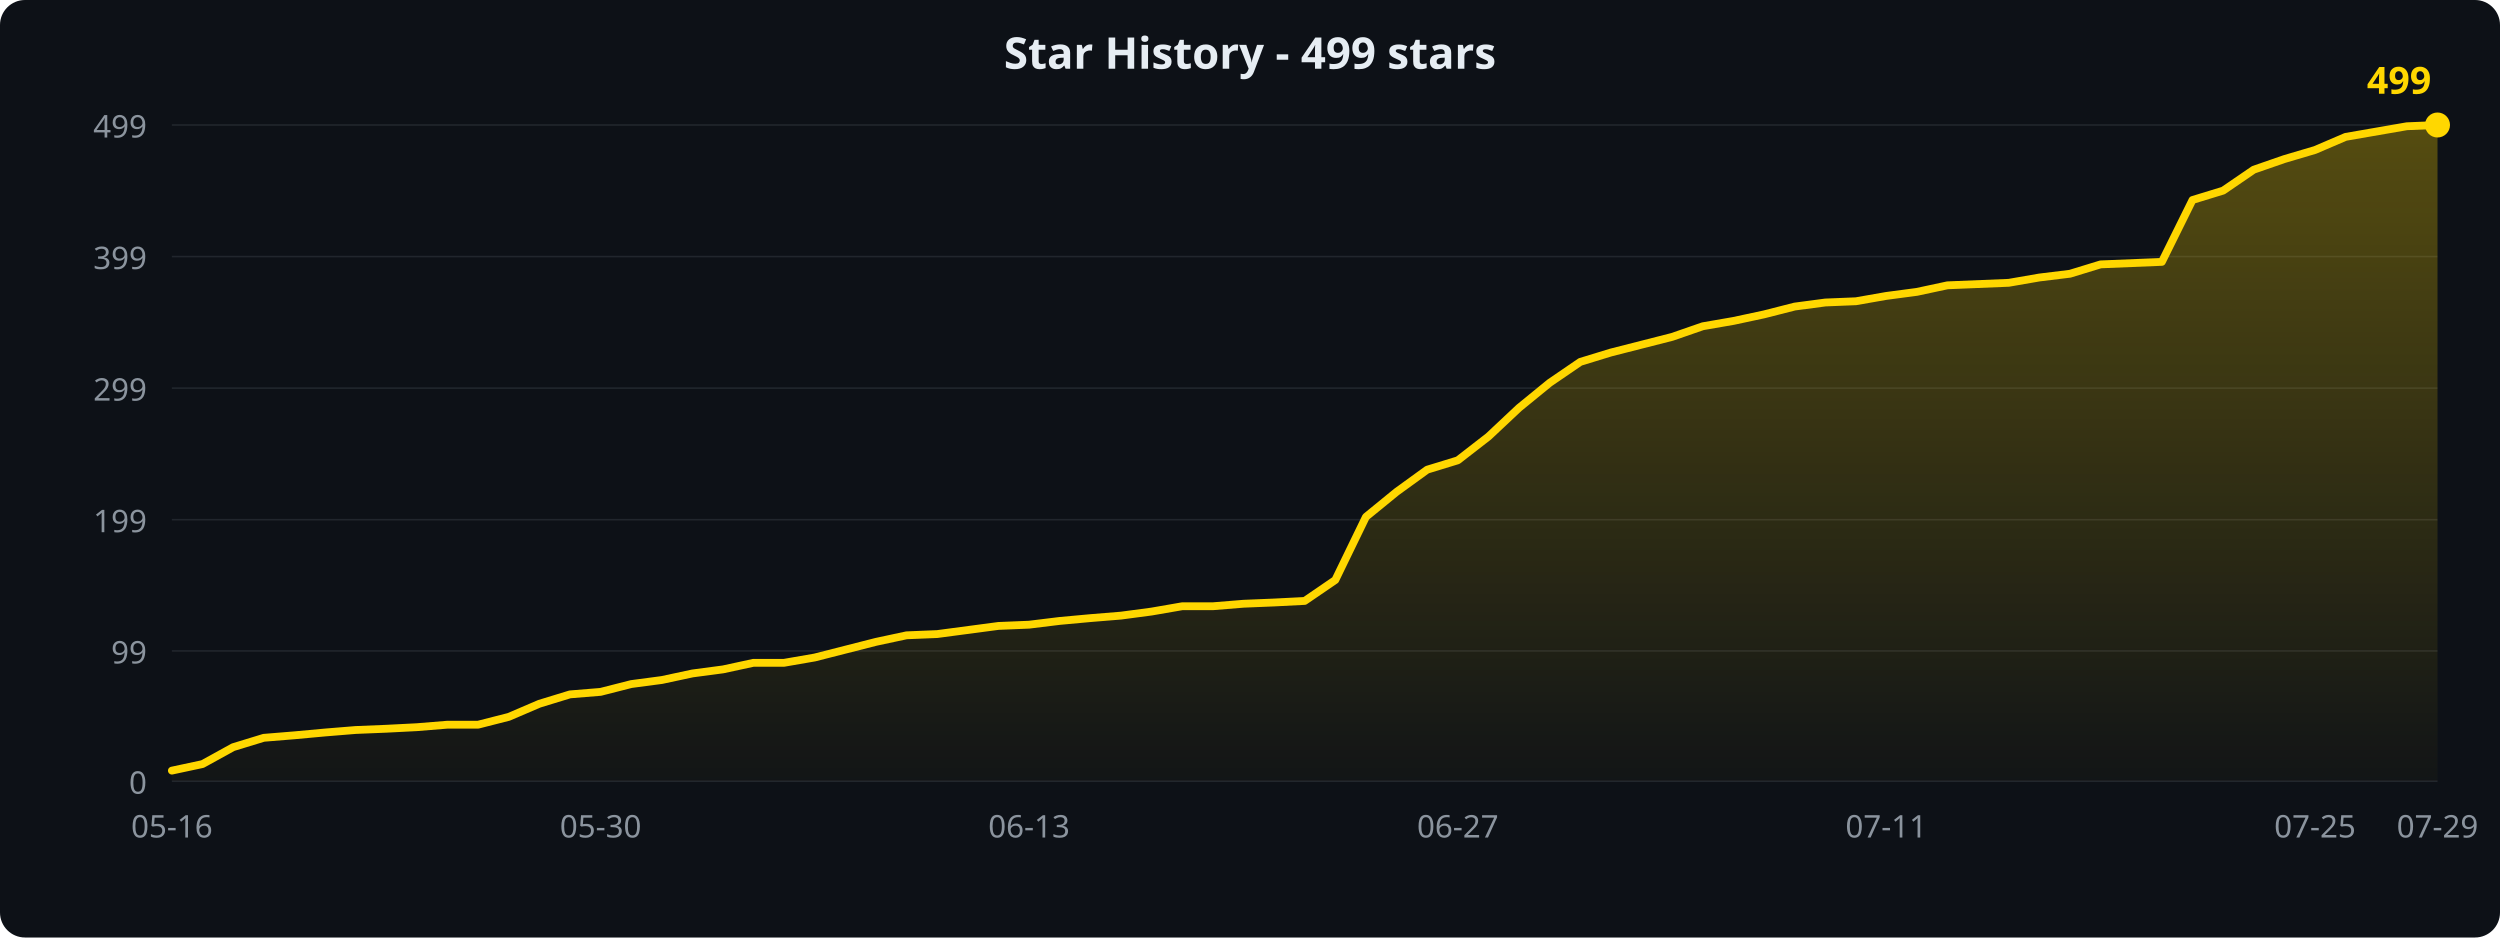
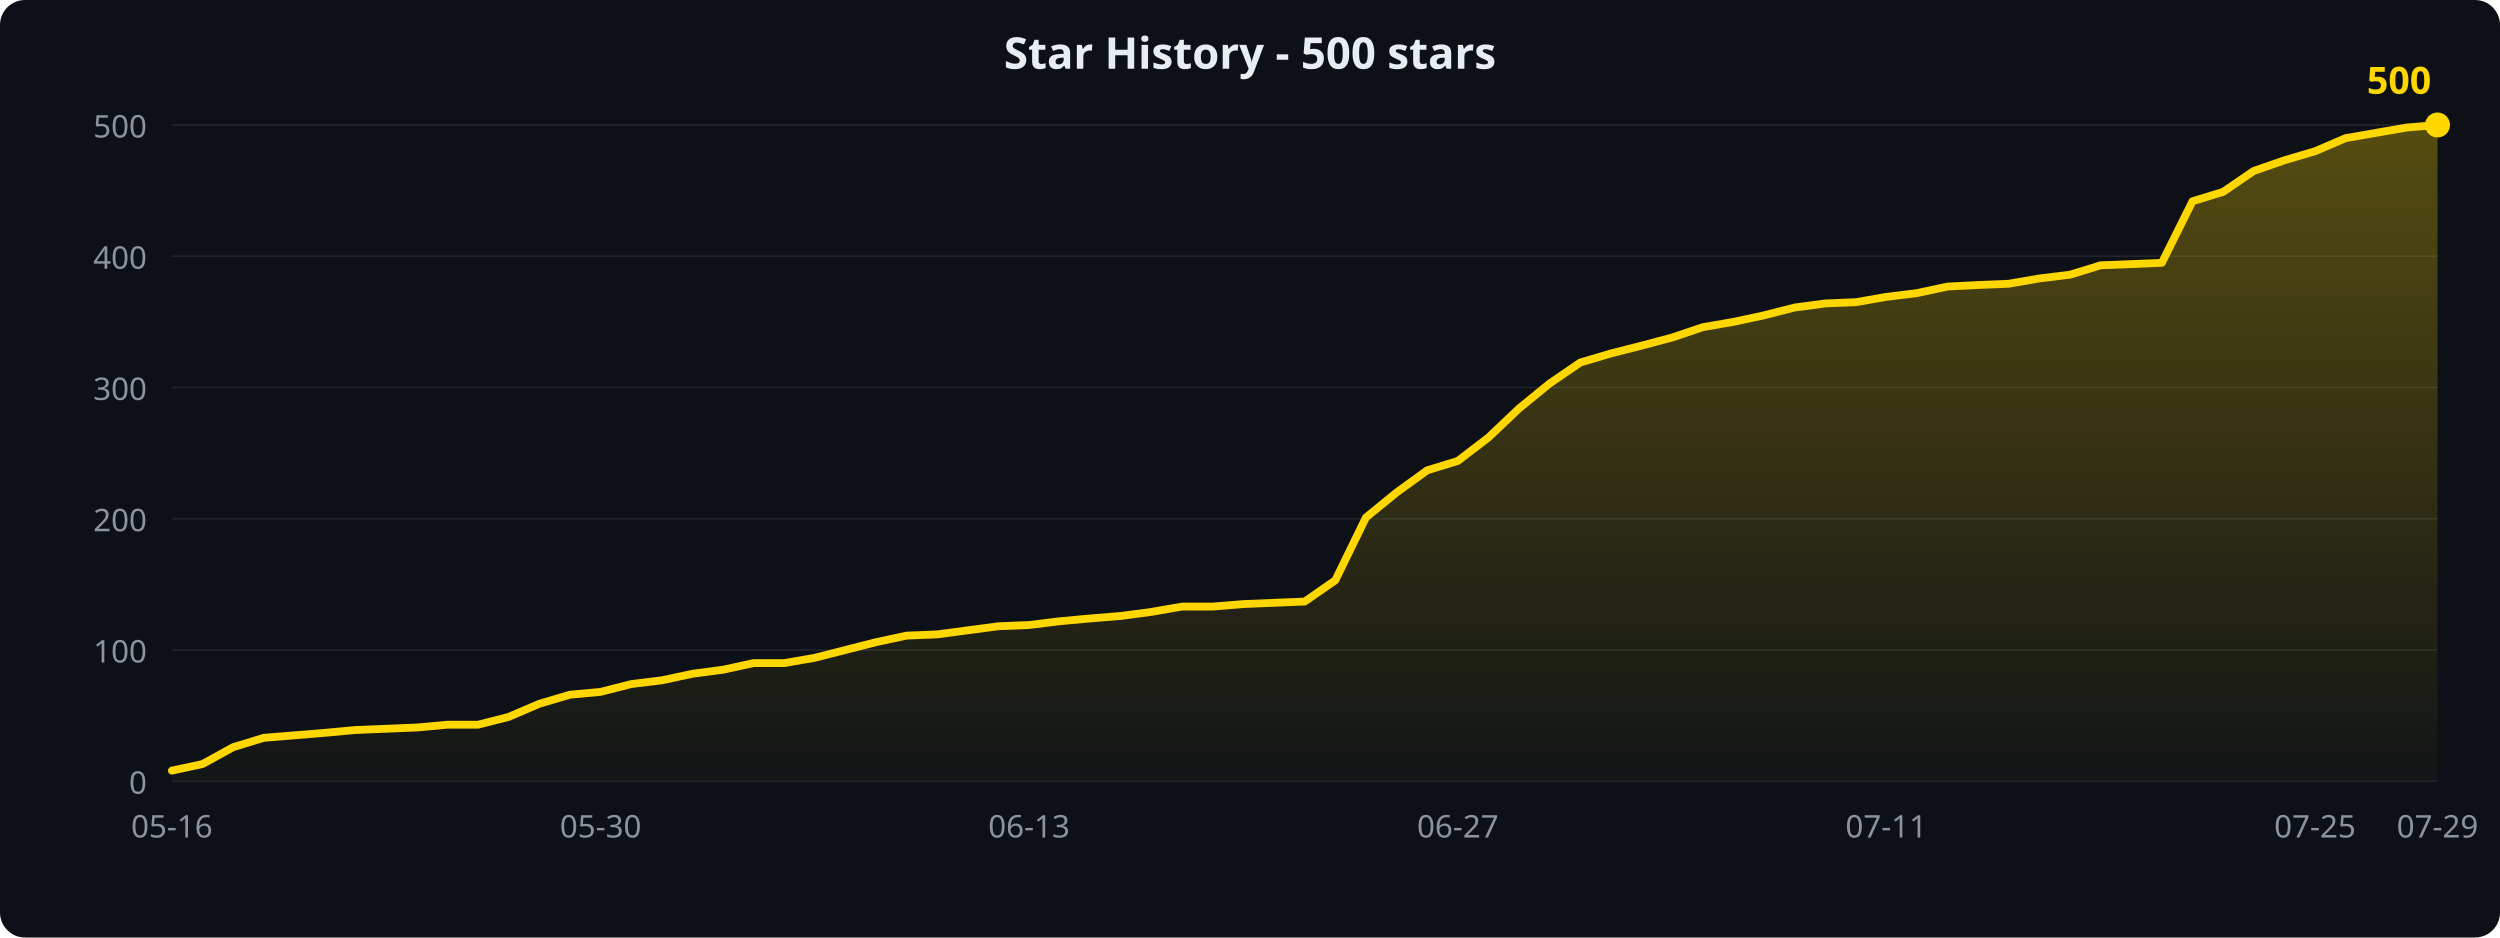
<svg xmlns="http://www.w3.org/2000/svg" viewBox="0 0 800 300" width="800" height="300">
  <defs>
    <linearGradient id="fill" x1="0" y1="0" x2="0" y2="1">
      <stop offset="0%" stop-color="#FFD700" stop-opacity="0.3" />
      <stop offset="100%" stop-color="#FFD700" stop-opacity="0.02" />
    </linearGradient>
  </defs>
  <rect width="800" height="300" rx="8" fill="#0d1117" />
  <text x="400.0" y="22" text-anchor="middle" fill="#e6edf3" font-family="system-ui,sans-serif" font-size="14" font-weight="600">
-     Star History - 499 stars
+     Star History - 500 stars
  </text>
  <line x1="55" y1="250.0" x2="780" y2="250.0" stroke="#21262d" stroke-width="0.5" />
  <text x="47" y="254.0" text-anchor="end" fill="#8b949e" font-family="system-ui,sans-serif" font-size="10">0</text>
-   <line x1="55" y1="208.3" x2="780" y2="208.3" stroke="#21262d" stroke-width="0.5" />
-   <text x="47" y="212.3" text-anchor="end" fill="#8b949e" font-family="system-ui,sans-serif" font-size="10">99</text>
-   <line x1="55" y1="166.3" x2="780" y2="166.3" stroke="#21262d" stroke-width="0.5" />
-   <text x="47" y="170.3" text-anchor="end" fill="#8b949e" font-family="system-ui,sans-serif" font-size="10">199</text>
-   <line x1="55" y1="124.2" x2="780" y2="124.2" stroke="#21262d" stroke-width="0.5" />
-   <text x="47" y="128.2" text-anchor="end" fill="#8b949e" font-family="system-ui,sans-serif" font-size="10">299</text>
-   <line x1="55" y1="82.1" x2="780" y2="82.1" stroke="#21262d" stroke-width="0.5" />
-   <text x="47" y="86.1" text-anchor="end" fill="#8b949e" font-family="system-ui,sans-serif" font-size="10">399</text>
+   <line x1="55" y1="208.0" x2="780" y2="208.0" stroke="#21262d" stroke-width="0.5" />
+   <text x="47" y="212.0" text-anchor="end" fill="#8b949e" font-family="system-ui,sans-serif" font-size="10">100</text>
+   <line x1="55" y1="166.0" x2="780" y2="166.0" stroke="#21262d" stroke-width="0.5" />
+   <text x="47" y="170.0" text-anchor="end" fill="#8b949e" font-family="system-ui,sans-serif" font-size="10">200</text>
+   <line x1="55" y1="124.0" x2="780" y2="124.0" stroke="#21262d" stroke-width="0.5" />
+   <text x="47" y="128.0" text-anchor="end" fill="#8b949e" font-family="system-ui,sans-serif" font-size="10">300</text>
+   <line x1="55" y1="82.0" x2="780" y2="82.0" stroke="#21262d" stroke-width="0.5" />
+   <text x="47" y="86.0" text-anchor="end" fill="#8b949e" font-family="system-ui,sans-serif" font-size="10">400</text>
  <line x1="55" y1="40.0" x2="780" y2="40.0" stroke="#21262d" stroke-width="0.5" />
-   <text x="47" y="44.0" text-anchor="end" fill="#8b949e" font-family="system-ui,sans-serif" font-size="10">499</text>
-   <polygon points="55.0,246.6 64.8,244.5 74.6,239.1 84.4,236.1 94.2,235.3 104.0,234.4 113.8,233.6 123.6,233.2 133.4,232.7 143.2,231.9 153.0,231.9 162.8,229.4 172.6,225.2 182.4,222.2 192.2,221.4 202.0,218.9 211.8,217.6 221.6,215.5 231.4,214.2 241.1,212.1 250.9,212.1 260.7,210.4 270.5,207.9 280.3,205.4 290.1,203.3 299.9,202.9 309.7,201.6 319.5,200.3 329.3,199.9 339.1,198.7 348.9,197.8 358.7,197.0 368.5,195.7 378.3,194.0 388.1,194.0 397.9,193.2 407.7,192.8 417.5,192.3 427.3,185.6 437.1,165.4 446.9,157.4 456.7,150.3 466.5,147.3 476.3,139.7 486.1,130.5 495.9,122.5 505.7,115.8 515.5,112.8 525.3,110.3 535.1,107.8 544.9,104.4 554.7,102.7 564.5,100.6 574.3,98.1 584.1,96.8 593.9,96.4 603.6,94.7 613.4,93.4 623.2,91.3 633.0,90.9 642.8,90.5 652.6,88.8 662.4,87.6 672.2,84.6 682.0,84.2 691.8,83.8 701.6,64.0 711.4,61.0 721.2,54.3 731.0,50.9 740.8,48.0 750.6,43.8 760.4,42.1 770.2,40.4 780.0,40.0 780.0,250.0 55.0,250.0" fill="url(#fill)" />
-   <polyline points="55.0,246.6 64.8,244.5 74.6,239.1 84.4,236.1 94.2,235.3 104.0,234.4 113.8,233.6 123.6,233.2 133.4,232.7 143.2,231.9 153.0,231.9 162.8,229.4 172.6,225.2 182.4,222.2 192.2,221.4 202.0,218.9 211.8,217.6 221.6,215.5 231.4,214.2 241.1,212.1 250.9,212.1 260.7,210.4 270.5,207.9 280.3,205.4 290.1,203.3 299.9,202.9 309.7,201.6 319.5,200.3 329.3,199.9 339.1,198.7 348.9,197.8 358.7,197.0 368.5,195.7 378.3,194.0 388.1,194.0 397.9,193.2 407.7,192.8 417.5,192.3 427.3,185.6 437.1,165.4 446.9,157.4 456.7,150.3 466.5,147.3 476.3,139.7 486.1,130.5 495.9,122.5 505.7,115.8 515.5,112.8 525.3,110.3 535.1,107.8 544.9,104.4 554.7,102.7 564.5,100.6 574.3,98.1 584.1,96.8 593.9,96.4 603.6,94.7 613.4,93.4 623.2,91.3 633.0,90.9 642.8,90.5 652.6,88.8 662.4,87.6 672.2,84.6 682.0,84.2 691.8,83.8 701.6,64.0 711.4,61.0 721.2,54.3 731.0,50.9 740.8,48.0 750.6,43.8 760.4,42.1 770.2,40.4 780.0,40.0" fill="none" stroke="#FFD700" stroke-width="2.5" stroke-linejoin="round" stroke-linecap="round" />
+   <text x="47" y="44.0" text-anchor="end" fill="#8b949e" font-family="system-ui,sans-serif" font-size="10">500</text>
+   <polygon points="55.0,246.6 64.8,244.5 74.6,239.1 84.4,236.1 94.2,235.3 104.0,234.5 113.8,233.6 123.6,233.2 133.4,232.8 143.2,231.9 153.0,231.9 162.8,229.4 172.6,225.2 182.4,222.3 192.2,221.4 202.0,218.9 211.8,217.7 221.6,215.6 231.4,214.3 241.1,212.2 250.9,212.2 260.7,210.5 270.5,208.0 280.3,205.5 290.1,203.4 299.9,203.0 309.7,201.7 319.5,200.4 329.3,200.0 339.1,198.8 348.9,197.9 358.7,197.1 368.5,195.8 378.3,194.1 388.1,194.1 397.9,193.3 407.7,192.9 417.5,192.5 427.3,185.7 437.1,165.6 446.9,157.6 456.7,150.5 466.5,147.5 476.3,140.0 486.1,130.7 495.9,122.7 505.7,116.0 515.5,113.1 525.3,110.6 535.1,108.0 544.9,104.7 554.7,103.0 564.5,100.9 574.3,98.4 584.1,97.1 593.9,96.7 603.6,95.0 613.4,93.8 623.2,91.7 633.0,91.2 642.8,90.8 652.6,89.1 662.4,87.9 672.2,84.9 682.0,84.5 691.8,84.1 701.6,64.4 711.4,61.4 721.2,54.7 731.0,51.3 740.8,48.4 750.6,44.2 760.4,42.5 770.2,40.8 780.0,40.0 780.0,250.0 55.0,250.0" fill="url(#fill)" />
+   <polyline points="55.0,246.6 64.8,244.5 74.6,239.1 84.4,236.1 94.2,235.3 104.0,234.5 113.8,233.6 123.6,233.2 133.4,232.8 143.2,231.9 153.0,231.9 162.8,229.4 172.6,225.2 182.4,222.3 192.2,221.4 202.0,218.9 211.8,217.7 221.6,215.6 231.4,214.3 241.1,212.2 250.9,212.2 260.7,210.5 270.5,208.0 280.3,205.5 290.1,203.4 299.9,203.0 309.7,201.7 319.5,200.4 329.3,200.0 339.1,198.8 348.9,197.9 358.7,197.1 368.5,195.8 378.3,194.1 388.1,194.1 397.9,193.3 407.7,192.9 417.5,192.5 427.3,185.7 437.1,165.6 446.9,157.6 456.7,150.5 466.5,147.5 476.3,140.0 486.1,130.7 495.9,122.7 505.7,116.0 515.5,113.1 525.3,110.6 535.1,108.0 544.9,104.7 554.7,103.0 564.5,100.9 574.3,98.4 584.1,97.1 593.9,96.7 603.6,95.0 613.4,93.8 623.2,91.7 633.0,91.2 642.8,90.8 652.6,89.1 662.4,87.9 672.2,84.9 682.0,84.5 691.8,84.1 701.6,64.4 711.4,61.4 721.2,54.7 731.0,51.3 740.8,48.4 750.6,44.2 760.4,42.5 770.2,40.8 780.0,40.0" fill="none" stroke="#FFD700" stroke-width="2.5" stroke-linejoin="round" stroke-linecap="round" />
  <text x="55.0" y="268" text-anchor="middle" fill="#8b949e" font-family="system-ui,sans-serif" font-size="10">05-16</text>
  <text x="192.2" y="268" text-anchor="middle" fill="#8b949e" font-family="system-ui,sans-serif" font-size="10">05-30</text>
  <text x="329.3" y="268" text-anchor="middle" fill="#8b949e" font-family="system-ui,sans-serif" font-size="10">06-13</text>
  <text x="466.5" y="268" text-anchor="middle" fill="#8b949e" font-family="system-ui,sans-serif" font-size="10">06-27</text>
  <text x="603.6" y="268" text-anchor="middle" fill="#8b949e" font-family="system-ui,sans-serif" font-size="10">07-11</text>
  <text x="740.8" y="268" text-anchor="middle" fill="#8b949e" font-family="system-ui,sans-serif" font-size="10">07-25</text>
  <text x="780.0" y="268" text-anchor="middle" fill="#8b949e" font-family="system-ui,sans-serif" font-size="10">07-29</text>
  <circle cx="780.0" cy="40.0" r="4" fill="#FFD700" />
-   <text x="778.0" y="30.0" text-anchor="end" fill="#FFD700" font-family="system-ui,sans-serif" font-size="12" font-weight="600">499</text>
+   <text x="778.0" y="30.0" text-anchor="end" fill="#FFD700" font-family="system-ui,sans-serif" font-size="12" font-weight="600">500</text>
</svg>
